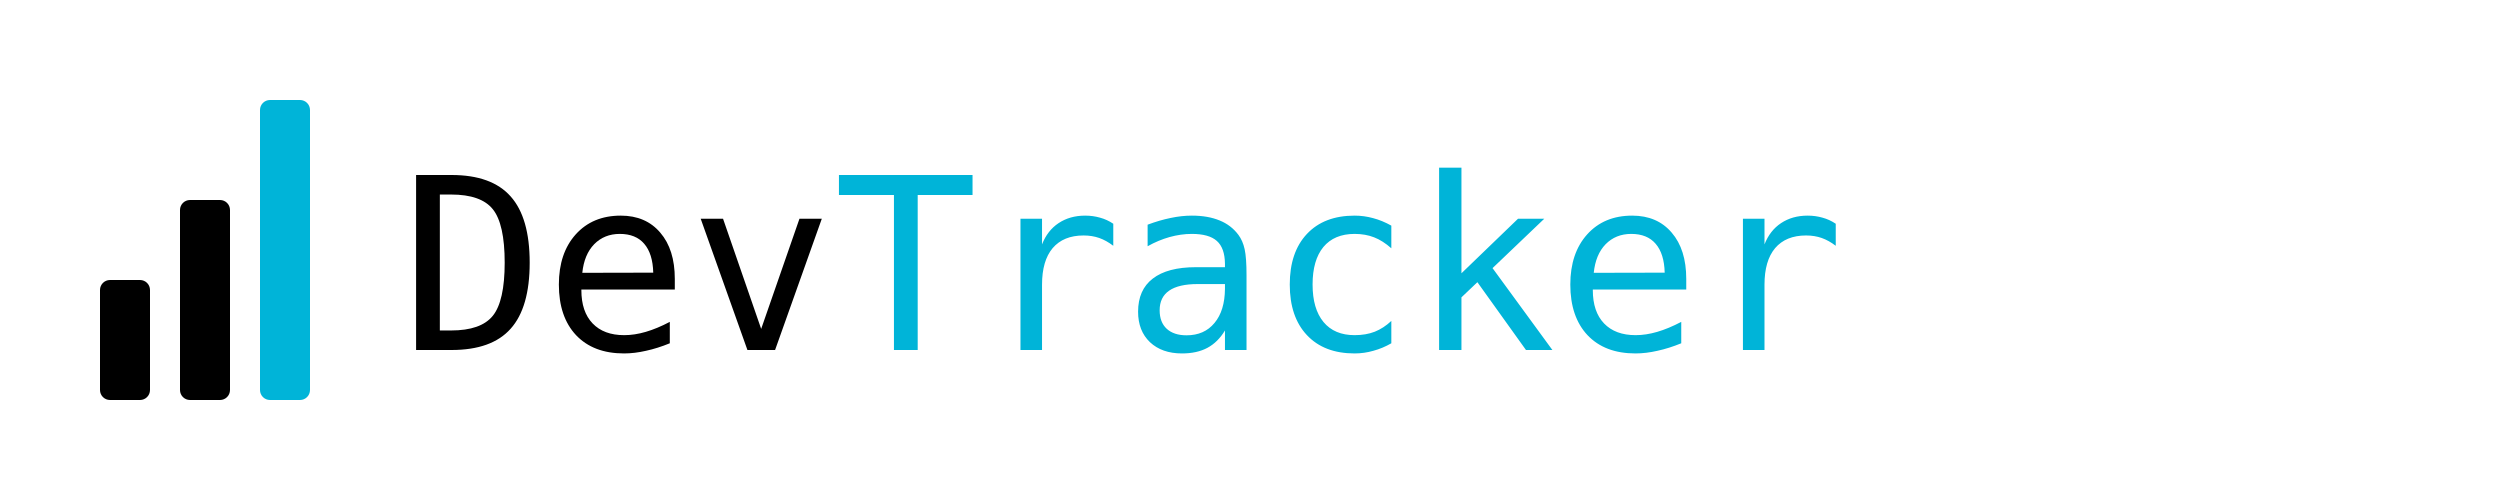
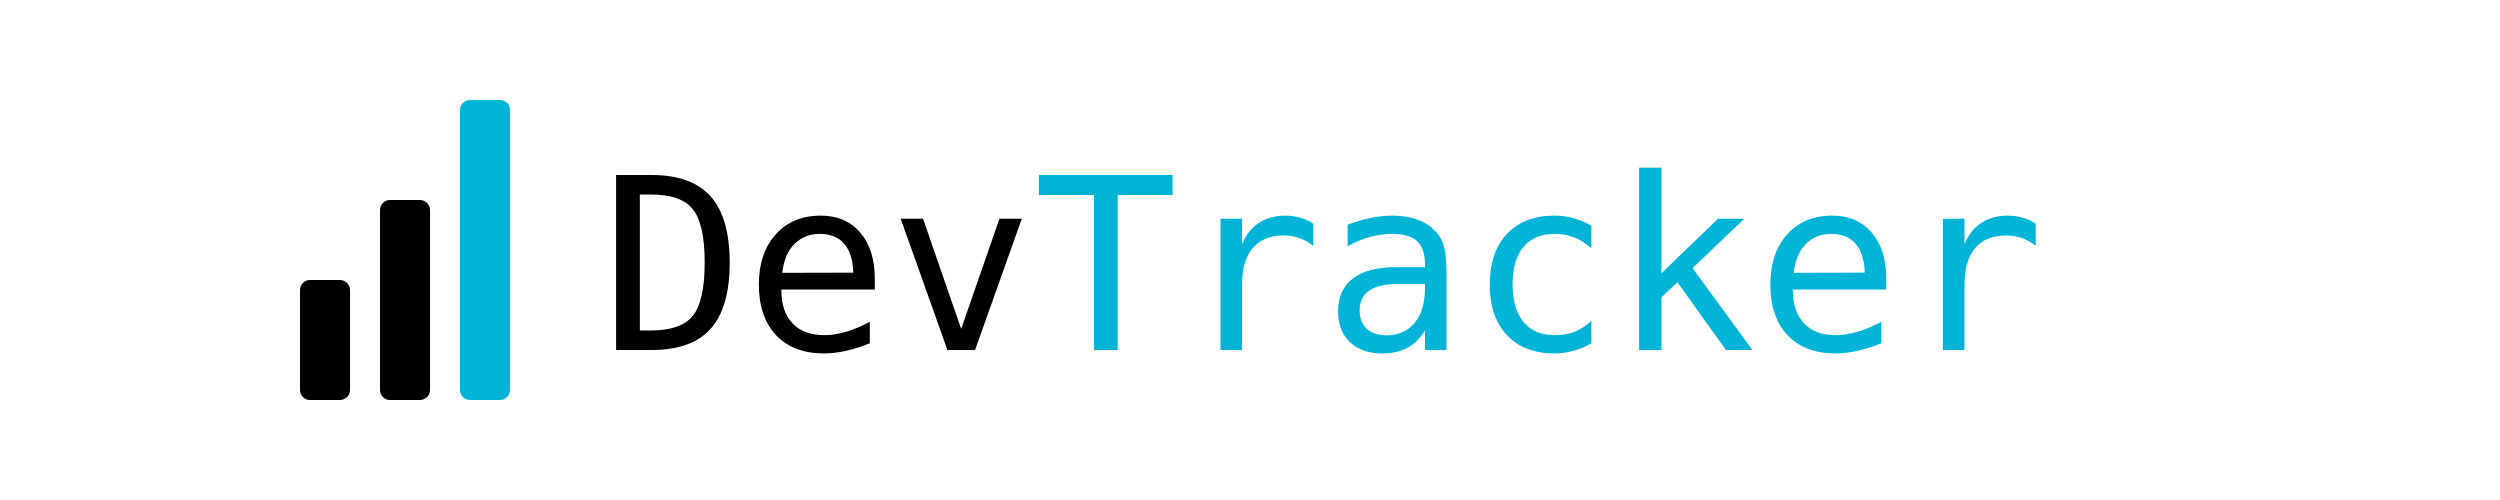
- <svg xmlns="http://www.w3.org/2000/svg" width="250" height="50" viewBox="0 0 250 50">
+ <svg xmlns="http://www.w3.org/2000/svg" width="250" height="50" viewBox="-20 0 250 50">
  <style>
        .jbm-text {
        font-family: 'JetBrains Mono', monospace;
        font-size: 24px;
        fill: #000000;
        }
        .accent { fill: #00B4D8; }
    </style>
  <g class="logo-bars" transform="translate(10, 10)">
    <rect x="0" y="18" width="5" height="12" rx="1" fill="#000000" />
    <rect x="8" y="10" width="5" height="20" rx="1" fill="#000000" />
    <rect x="16" y="0" width="5" height="30" rx="1" class="accent" />
  </g>
  <g class="logo-text">
    <text x="40" y="35" class="jbm-text">
            Dev<tspan class="accent">Tracker</tspan>
    </text>
  </g>
</svg>
